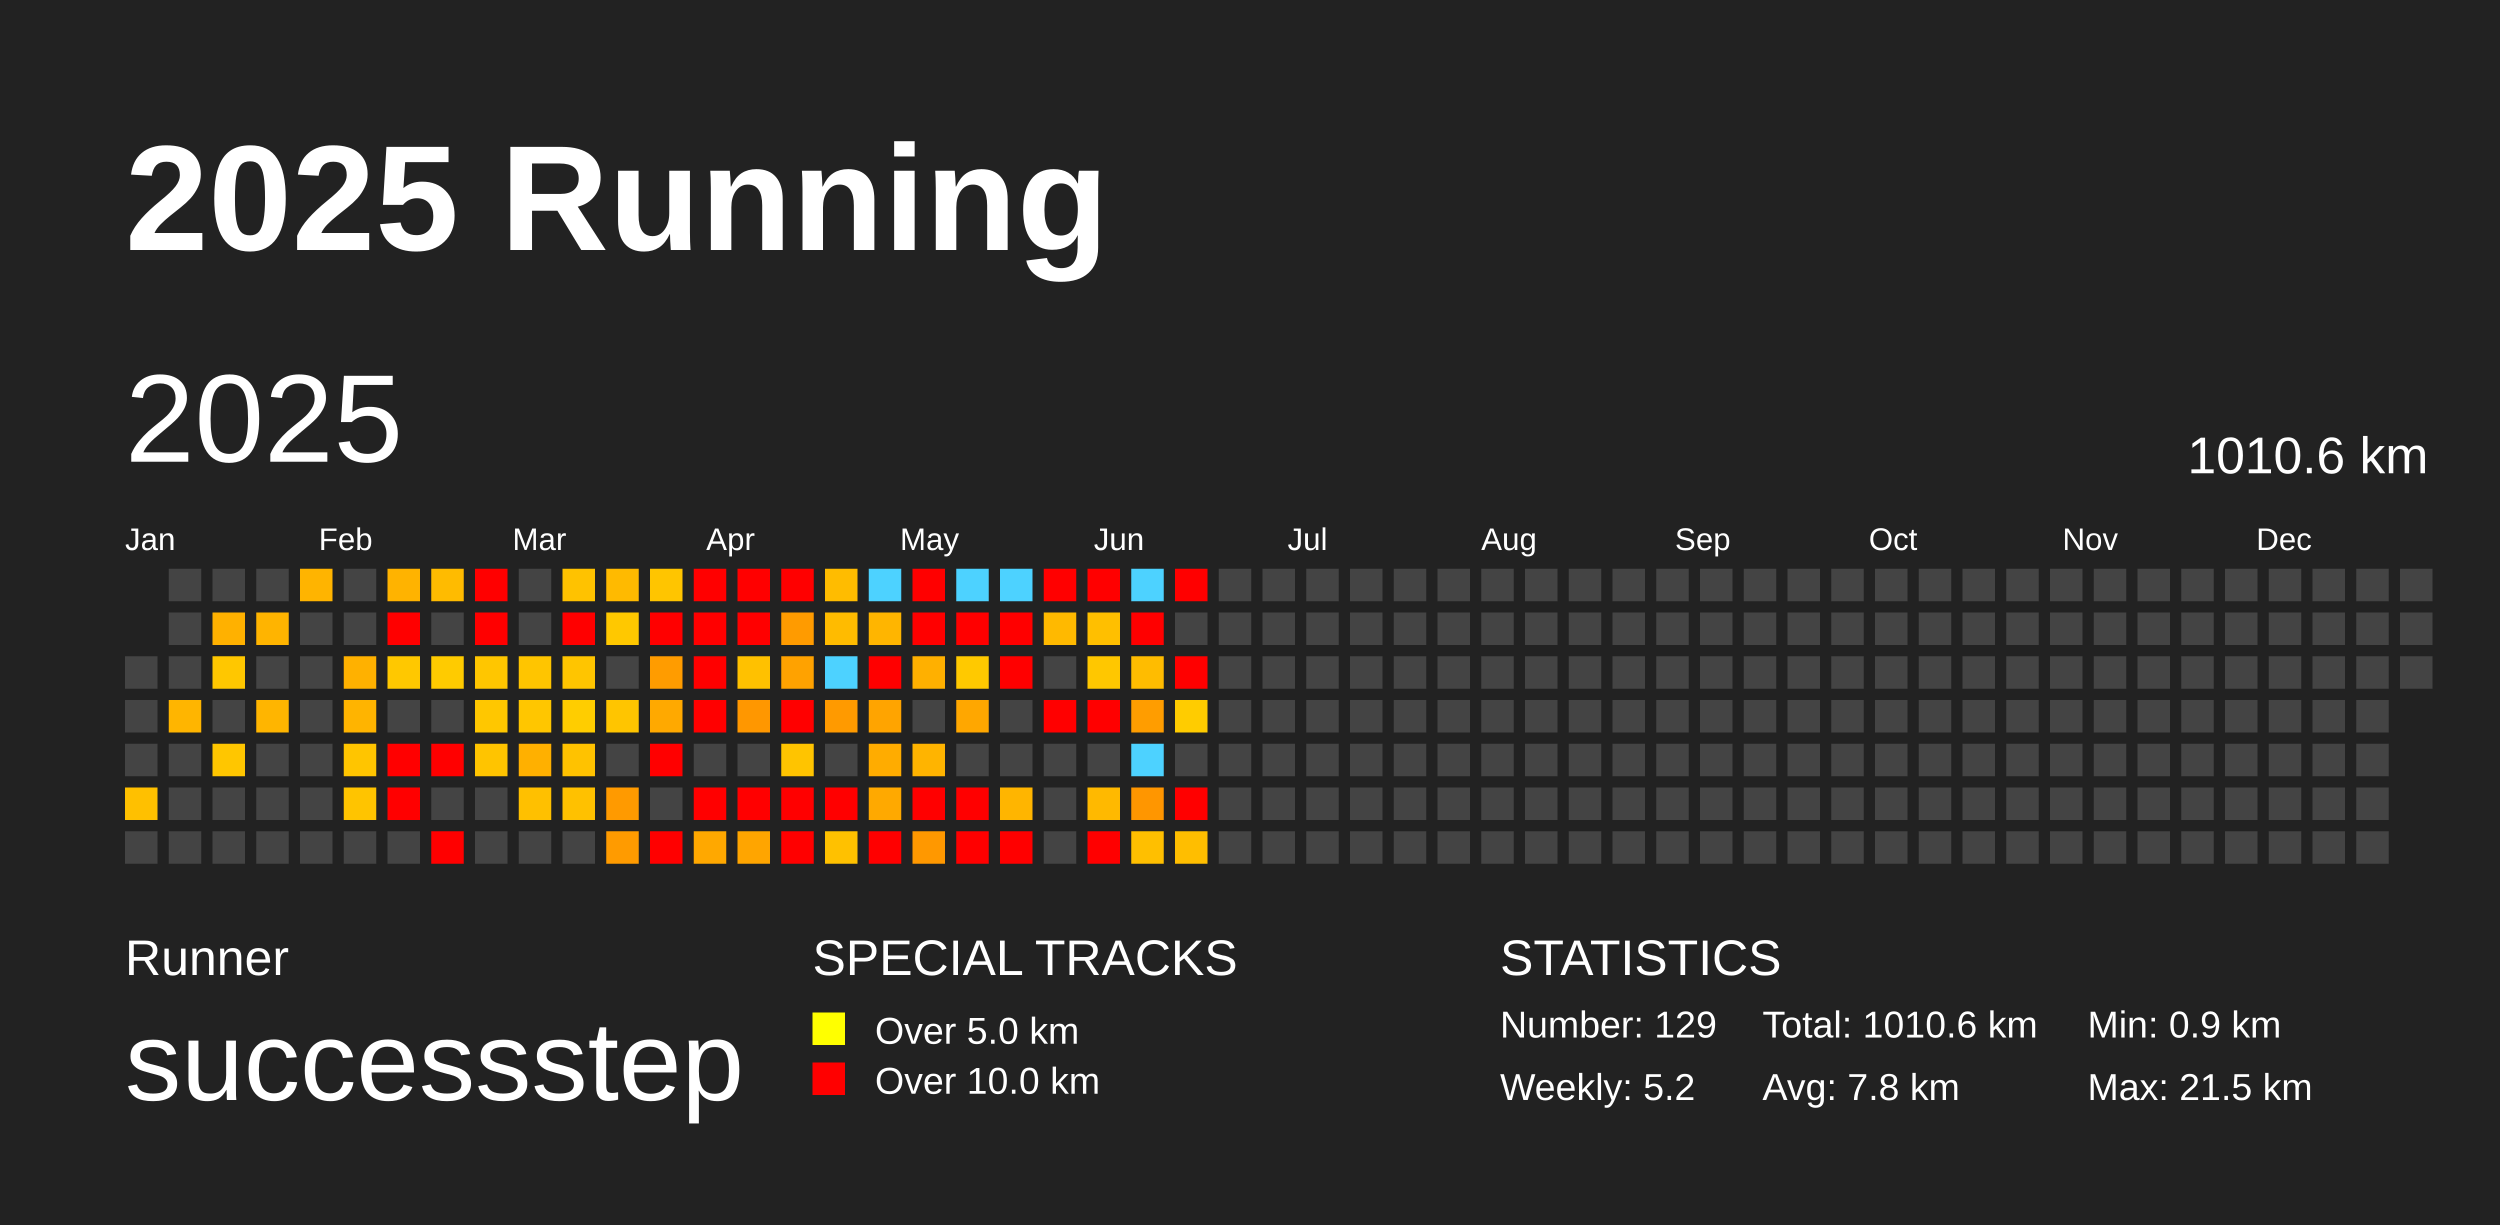
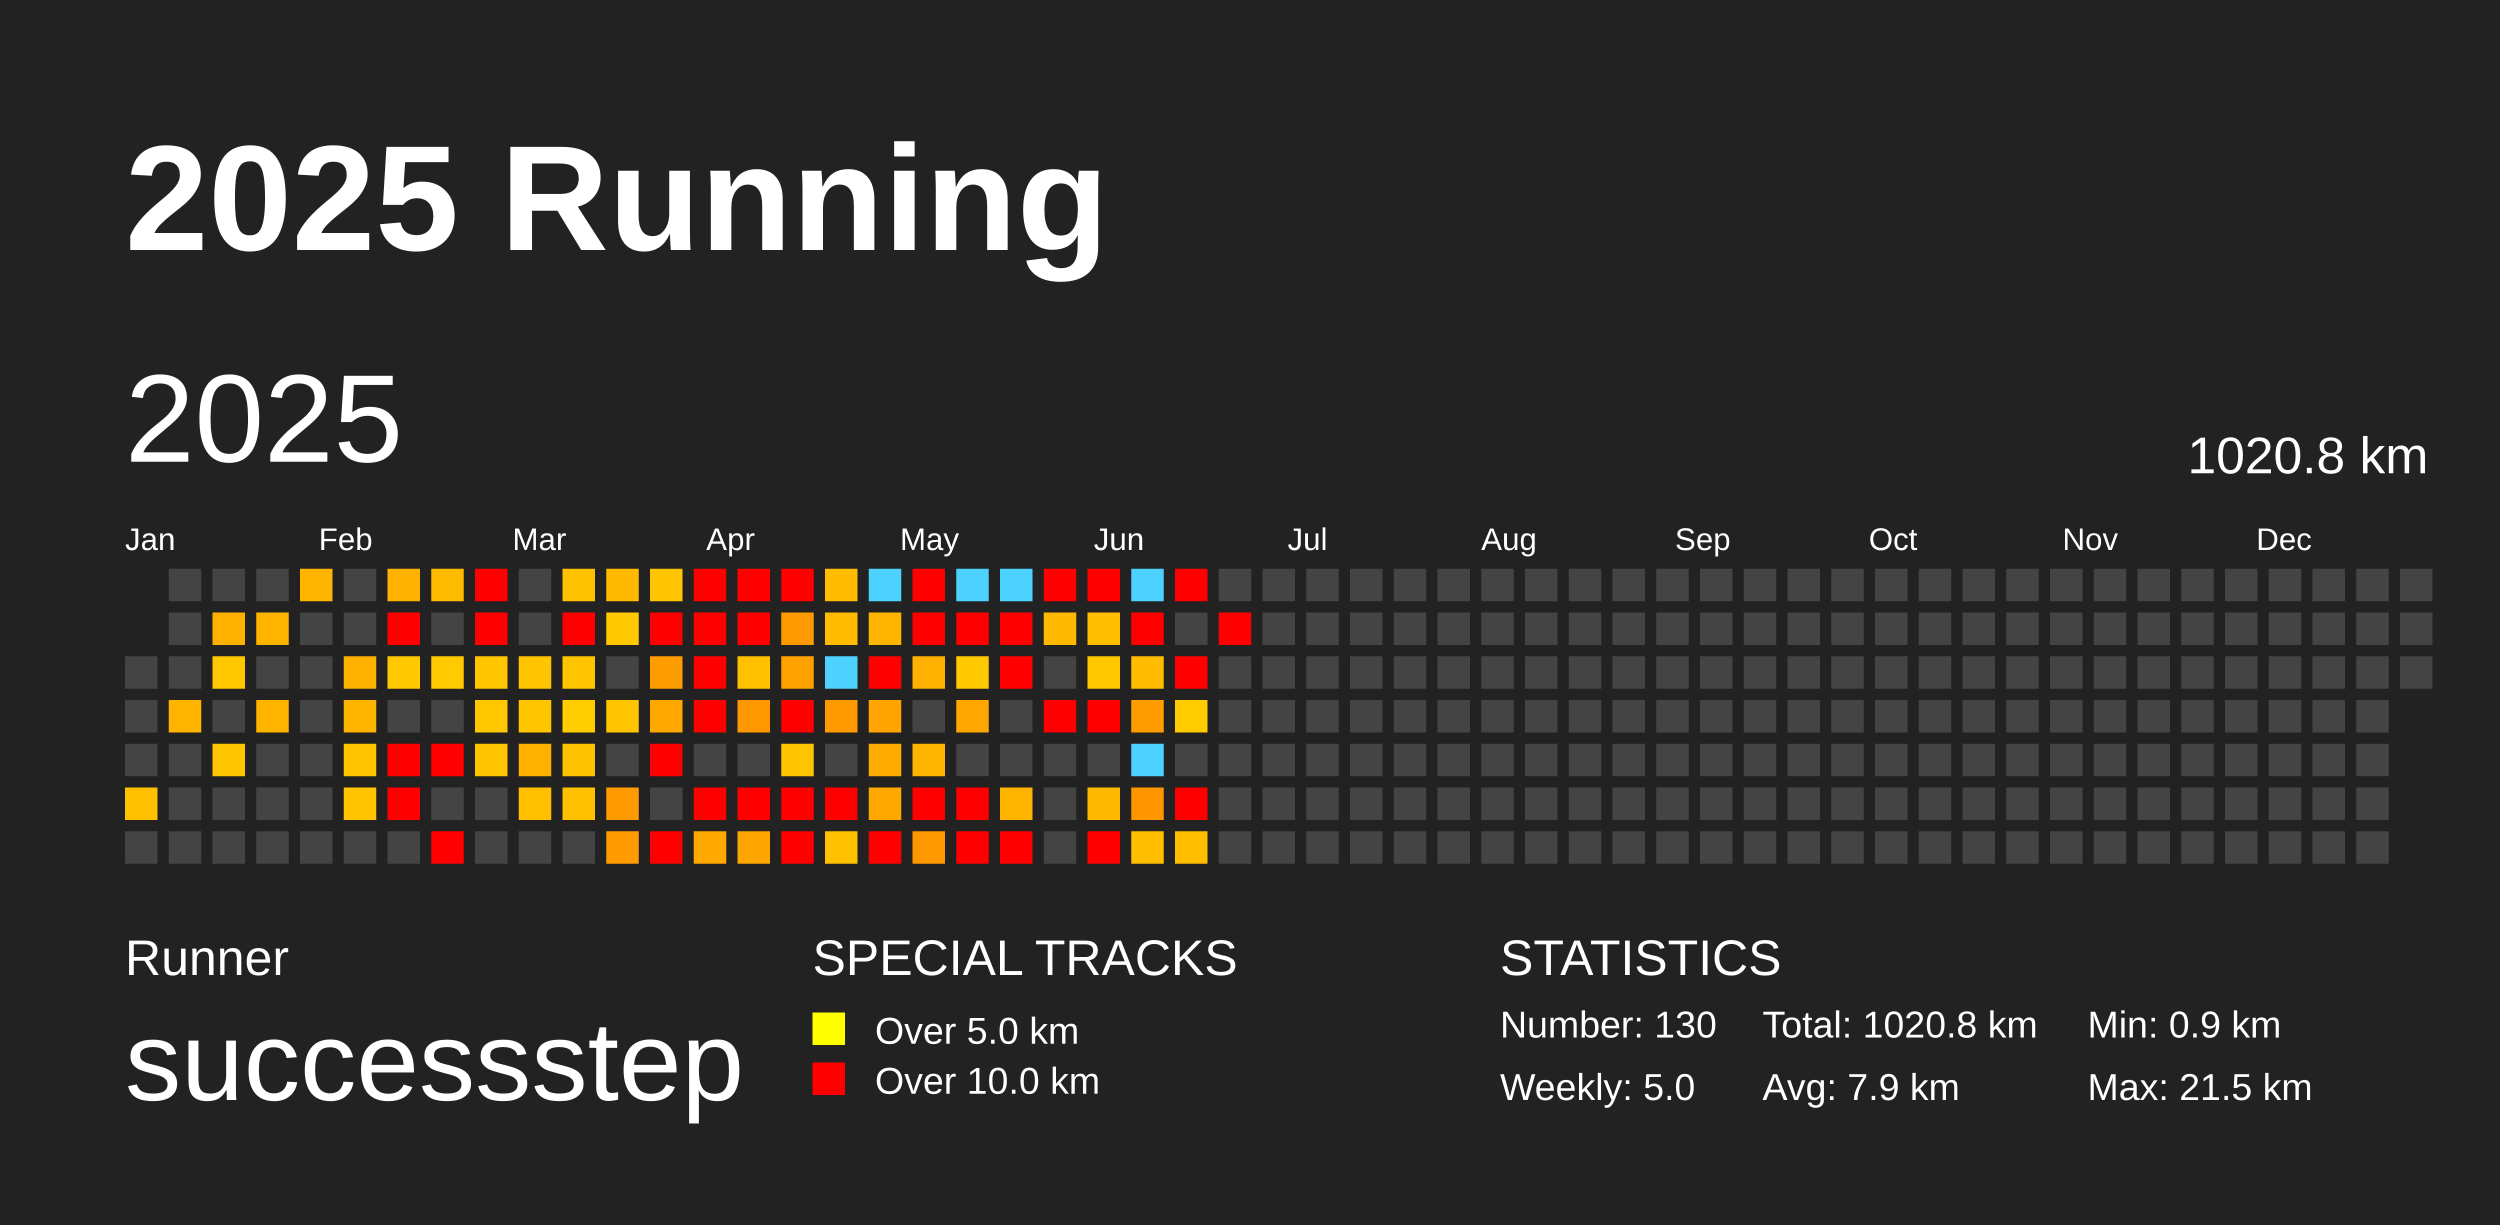
<svg xmlns="http://www.w3.org/2000/svg" baseProfile="full" height="98mm" version="1.1" viewBox="0,0,200,98" width="200mm">
  <defs />
  <rect fill="#222222" height="98" width="200" x="0" y="0" />
  <text fill="#FFFFFF" style="font-size:12px; font-family:Arial; font-weight:bold;" x="10" y="20">2025 Running</text>
  <text fill="#FFFFFF" style="font-size:4px; font-family:Arial" x="10" y="78">Runner</text>
  <text fill="#FFFFFF" style="font-size:9px; font-family:Arial" x="10" y="88">successstep</text>
  <text fill="#FFFFFF" style="font-size:4px; font-family:Arial" x="65" y="78">SPECIAL TRACKS</text>
  <rect fill="yellow" height="2.6" width="2.6" x="65" y="81" />
  <text fill="#FFFFFF" style="font-size:3px; font-family:Arial" x="70" y="83.5">Over 5.0 km</text>
  <rect fill="red" height="2.6" width="2.6" x="65" y="85" />
  <text fill="#FFFFFF" style="font-size:3px; font-family:Arial" x="70" y="87.5">Over 10.0 km</text>
  <text fill="#FFFFFF" style="font-size:4px; font-family:Arial" x="120" y="78">STATISTICS</text>
-   <text fill="#FFFFFF" style="font-size:3px; font-family:Arial" x="120" y="83">Number: 129</text>
-   <text fill="#FFFFFF" style="font-size:3px; font-family:Arial" x="120" y="88">Weekly: 5.2</text>
-   <text fill="#FFFFFF" style="font-size:3px; font-family:Arial" x="141" y="83">Total: 1010.6 km</text>
-   <text fill="#FFFFFF" style="font-size:3px; font-family:Arial" x="141" y="88">Avg: 7.8 km</text>
+   <text fill="#FFFFFF" style="font-size:3px; font-family:Arial" x="120" y="83">Number: 130</text>
+   <text fill="#FFFFFF" style="font-size:3px; font-family:Arial" x="120" y="88">Weekly: 5.0</text>
+   <text fill="#FFFFFF" style="font-size:3px; font-family:Arial" x="141" y="83">Total: 1020.8 km</text>
+   <text fill="#FFFFFF" style="font-size:3px; font-family:Arial" x="141" y="88">Avg: 7.9 km</text>
  <text fill="#FFFFFF" style="font-size:3px; font-family:Arial" x="167" y="83">Min: 0.9 km</text>
  <text fill="#FFFFFF" style="font-size:3px; font-family:Arial" x="167" y="88">Max: 21.5 km</text>
  <text dominant-baseline="hanging" fill="#FFFFFF" style="font-size:10.0px; font-family:Arial;" x="10" y="30">2025</text>
-   <text dominant-baseline="hanging" fill="#FFFFFF" style="font-size:4.125px; font-family:Arial;" x="175" y="35">1010.6 km</text>
+   <text dominant-baseline="hanging" fill="#FFFFFF" style="font-size:4.125px; font-family:Arial;" x="175" y="35">1020.8 km</text>
  <text fill="#FFFFFF" style="font-size:2.5px; font-family:Arial" x="10.0" y="44">Jan</text>
  <text fill="#FFFFFF" style="font-size:2.5px; font-family:Arial" x="25.5" y="44">Feb</text>
  <text fill="#FFFFFF" style="font-size:2.5px; font-family:Arial" x="41.0" y="44">Mar</text>
  <text fill="#FFFFFF" style="font-size:2.5px; font-family:Arial" x="56.5" y="44">Apr</text>
  <text fill="#FFFFFF" style="font-size:2.5px; font-family:Arial" x="72.0" y="44">May</text>
  <text fill="#FFFFFF" style="font-size:2.5px; font-family:Arial" x="87.5" y="44">Jun</text>
  <text fill="#FFFFFF" style="font-size:2.5px; font-family:Arial" x="103.0" y="44">Jul</text>
  <text fill="#FFFFFF" style="font-size:2.5px; font-family:Arial" x="118.5" y="44">Aug</text>
  <text fill="#FFFFFF" style="font-size:2.5px; font-family:Arial" x="134.0" y="44">Sep</text>
  <text fill="#FFFFFF" style="font-size:2.5px; font-family:Arial" x="149.5" y="44">Oct</text>
  <text fill="#FFFFFF" style="font-size:2.5px; font-family:Arial" x="165.0" y="44">Nov</text>
  <text fill="#FFFFFF" style="font-size:2.5px; font-family:Arial" x="180.5" y="44">Dec</text>
  <rect fill="#444444" height="2.6" width="2.6" x="10.0" y="52.5" />
  <rect fill="#444444" height="2.6" width="2.6" x="10.0" y="56.0" />
  <rect fill="#444444" height="2.6" width="2.6" x="10.0" y="59.5" />
  <rect fill="#ffc000" height="2.6" width="2.6" x="10.0" y="63.0" />
  <rect fill="#444444" height="2.6" width="2.6" x="10.0" y="66.5" />
  <rect fill="#444444" height="2.6" width="2.6" x="13.5" y="45.5" />
  <rect fill="#444444" height="2.6" width="2.6" x="13.5" y="49.0" />
  <rect fill="#444444" height="2.6" width="2.6" x="13.5" y="52.5" />
  <rect fill="#ffb500" height="2.6" width="2.6" x="13.5" y="56.0" />
  <rect fill="#444444" height="2.6" width="2.6" x="13.5" y="59.5" />
  <rect fill="#444444" height="2.6" width="2.6" x="13.5" y="63.0" />
  <rect fill="#444444" height="2.6" width="2.6" x="13.5" y="66.5" />
  <rect fill="#444444" height="2.6" width="2.6" x="17.0" y="45.5" />
  <rect fill="#ffb100" height="2.6" width="2.6" x="17.0" y="49.0" />
  <rect fill="#ffc700" height="2.6" width="2.6" x="17.0" y="52.5" />
  <rect fill="#444444" height="2.6" width="2.6" x="17.0" y="56.0" />
  <rect fill="#ffc600" height="2.6" width="2.6" x="17.0" y="59.5" />
  <rect fill="#444444" height="2.6" width="2.6" x="17.0" y="63.0" />
  <rect fill="#444444" height="2.6" width="2.6" x="17.0" y="66.5" />
  <rect fill="#444444" height="2.6" width="2.6" x="20.5" y="45.5" />
  <rect fill="#ffb400" height="2.6" width="2.6" x="20.5" y="49.0" />
  <rect fill="#444444" height="2.6" width="2.6" x="20.5" y="52.5" />
  <rect fill="#ffb500" height="2.6" width="2.6" x="20.5" y="56.0" />
  <rect fill="#444444" height="2.6" width="2.6" x="20.5" y="59.5" />
  <rect fill="#444444" height="2.6" width="2.6" x="20.5" y="63.0" />
  <rect fill="#444444" height="2.6" width="2.6" x="20.5" y="66.5" />
  <rect fill="#ffb400" height="2.6" width="2.6" x="24.0" y="45.5" />
  <rect fill="#444444" height="2.6" width="2.6" x="24.0" y="49.0" />
  <rect fill="#444444" height="2.6" width="2.6" x="24.0" y="52.5" />
  <rect fill="#444444" height="2.6" width="2.6" x="24.0" y="56.0" />
  <rect fill="#444444" height="2.6" width="2.6" x="24.0" y="59.5" />
  <rect fill="#444444" height="2.6" width="2.6" x="24.0" y="63.0" />
  <rect fill="#444444" height="2.6" width="2.6" x="24.0" y="66.5" />
  <rect fill="#444444" height="2.6" width="2.6" x="27.5" y="45.5" />
  <rect fill="#444444" height="2.6" width="2.6" x="27.5" y="49.0" />
  <rect fill="#ffb100" height="2.6" width="2.6" x="27.5" y="52.5" />
  <rect fill="#ffb400" height="2.6" width="2.6" x="27.5" y="56.0" />
  <rect fill="#ffc500" height="2.6" width="2.6" x="27.5" y="59.5" />
  <rect fill="#ffc400" height="2.6" width="2.6" x="27.5" y="63.0" />
  <rect fill="#444444" height="2.6" width="2.6" x="27.5" y="66.5" />
  <rect fill="#ffb300" height="2.6" width="2.6" x="31.0" y="45.5" />
  <rect fill="red" height="2.6" width="2.6" x="31.0" y="49.0" />
  <rect fill="#ffc800" height="2.6" width="2.6" x="31.0" y="52.5" />
  <rect fill="#444444" height="2.6" width="2.6" x="31.0" y="56.0" />
  <rect fill="red" height="2.6" width="2.6" x="31.0" y="59.5" />
  <rect fill="red" height="2.6" width="2.6" x="31.0" y="63.0" />
  <rect fill="#444444" height="2.6" width="2.6" x="31.0" y="66.5" />
  <rect fill="#ffbb00" height="2.6" width="2.6" x="34.5" y="45.5" />
  <rect fill="#444444" height="2.6" width="2.6" x="34.5" y="49.0" />
  <rect fill="#ffcb00" height="2.6" width="2.6" x="34.5" y="52.5" />
  <rect fill="#444444" height="2.6" width="2.6" x="34.5" y="56.0" />
  <rect fill="red" height="2.6" width="2.6" x="34.5" y="59.5" />
  <rect fill="#444444" height="2.6" width="2.6" x="34.5" y="63.0" />
  <rect fill="red" height="2.6" width="2.6" x="34.5" y="66.5" />
  <rect fill="red" height="2.6" width="2.6" x="38.0" y="45.5" />
  <rect fill="red" height="2.6" width="2.6" x="38.0" y="49.0" />
  <rect fill="#ffc600" height="2.6" width="2.6" x="38.0" y="52.5" />
  <rect fill="#ffc700" height="2.6" width="2.6" x="38.0" y="56.0" />
  <rect fill="#ffc400" height="2.6" width="2.6" x="38.0" y="59.5" />
  <rect fill="#444444" height="2.6" width="2.6" x="38.0" y="63.0" />
  <rect fill="#444444" height="2.6" width="2.6" x="38.0" y="66.5" />
  <rect fill="#444444" height="2.6" width="2.6" x="41.5" y="45.5" />
  <rect fill="#444444" height="2.6" width="2.6" x="41.5" y="49.0" />
  <rect fill="#ffc500" height="2.6" width="2.6" x="41.5" y="52.5" />
  <rect fill="#ffc600" height="2.6" width="2.6" x="41.5" y="56.0" />
  <rect fill="#ffb000" height="2.6" width="2.6" x="41.5" y="59.5" />
  <rect fill="#ffc000" height="2.6" width="2.6" x="41.5" y="63.0" />
  <rect fill="#444444" height="2.6" width="2.6" x="41.5" y="66.5" />
  <rect fill="#ffc200" height="2.6" width="2.6" x="45.0" y="45.5" />
  <rect fill="red" height="2.6" width="2.6" x="45.0" y="49.0" />
  <rect fill="#ffc500" height="2.6" width="2.6" x="45.0" y="52.5" />
  <rect fill="#ffcd00" height="2.6" width="2.6" x="45.0" y="56.0" />
  <rect fill="#ffc200" height="2.6" width="2.6" x="45.0" y="59.5" />
  <rect fill="#ffc100" height="2.6" width="2.6" x="45.0" y="63.0" />
  <rect fill="#444444" height="2.6" width="2.6" x="45.0" y="66.5" />
  <rect fill="#ffba00" height="2.6" width="2.6" x="48.5" y="45.5" />
  <rect fill="#ffc800" height="2.6" width="2.6" x="48.5" y="49.0" />
  <rect fill="#444444" height="2.6" width="2.6" x="48.5" y="52.5" />
  <rect fill="#ffc500" height="2.6" width="2.6" x="48.5" y="56.0" />
  <rect fill="#444444" height="2.6" width="2.6" x="48.5" y="59.5" />
  <rect fill="#ff9a00" height="2.6" width="2.6" x="48.5" y="63.0" />
  <rect fill="#ff9b00" height="2.6" width="2.6" x="48.5" y="66.5" />
  <rect fill="#ffc500" height="2.6" width="2.6" x="52.0" y="45.5" />
  <rect fill="red" height="2.6" width="2.6" x="52.0" y="49.0" />
  <rect fill="#ff9c00" height="2.6" width="2.6" x="52.0" y="52.5" />
  <rect fill="#ffa900" height="2.6" width="2.6" x="52.0" y="56.0" />
  <rect fill="red" height="2.6" width="2.6" x="52.0" y="59.5" />
  <rect fill="#444444" height="2.6" width="2.6" x="52.0" y="63.0" />
  <rect fill="red" height="2.6" width="2.6" x="52.0" y="66.5" />
  <rect fill="red" height="2.6" width="2.6" x="55.5" y="45.5" />
  <rect fill="red" height="2.6" width="2.6" x="55.5" y="49.0" />
  <rect fill="red" height="2.6" width="2.6" x="55.5" y="52.5" />
  <rect fill="red" height="2.6" width="2.6" x="55.5" y="56.0" />
  <rect fill="#444444" height="2.6" width="2.6" x="55.5" y="59.5" />
  <rect fill="red" height="2.6" width="2.6" x="55.5" y="63.0" />
  <rect fill="#ffa800" height="2.6" width="2.6" x="55.5" y="66.5" />
  <rect fill="red" height="2.6" width="2.6" x="59.0" y="45.5" />
  <rect fill="red" height="2.6" width="2.6" x="59.0" y="49.0" />
  <rect fill="#ffc100" height="2.6" width="2.6" x="59.0" y="52.5" />
  <rect fill="#ff9700" height="2.6" width="2.6" x="59.0" y="56.0" />
  <rect fill="#444444" height="2.6" width="2.6" x="59.0" y="59.5" />
  <rect fill="red" height="2.6" width="2.6" x="59.0" y="63.0" />
  <rect fill="#ffa500" height="2.6" width="2.6" x="59.0" y="66.5" />
  <rect fill="red" height="2.6" width="2.6" x="62.5" y="45.5" />
  <rect fill="#ff9b00" height="2.6" width="2.6" x="62.5" y="49.0" />
  <rect fill="#ffa200" height="2.6" width="2.6" x="62.5" y="52.5" />
  <rect fill="red" height="2.6" width="2.6" x="62.5" y="56.0" />
  <rect fill="#ffc400" height="2.6" width="2.6" x="62.5" y="59.5" />
  <rect fill="red" height="2.6" width="2.6" x="62.5" y="63.0" />
  <rect fill="red" height="2.6" width="2.6" x="62.5" y="66.5" />
  <rect fill="#ffbc00" height="2.6" width="2.6" x="66.0" y="45.5" />
  <rect fill="#ffbb00" height="2.6" width="2.6" x="66.0" y="49.0" />
  <rect fill="#4dd2ff" height="2.6" width="2.6" x="66.0" y="52.5" />
  <rect fill="#ff9a00" height="2.6" width="2.6" x="66.0" y="56.0" />
  <rect fill="#444444" height="2.6" width="2.6" x="66.0" y="59.5" />
  <rect fill="red" height="2.6" width="2.6" x="66.0" y="63.0" />
  <rect fill="#ffc100" height="2.6" width="2.6" x="66.0" y="66.5" />
  <rect fill="#4dd2ff" height="2.6" width="2.6" x="69.5" y="45.5" />
  <rect fill="#ffb500" height="2.6" width="2.6" x="69.5" y="49.0" />
  <rect fill="red" height="2.6" width="2.6" x="69.5" y="52.5" />
  <rect fill="#ffa400" height="2.6" width="2.6" x="69.5" y="56.0" />
  <rect fill="#ffac00" height="2.6" width="2.6" x="69.5" y="59.5" />
  <rect fill="#ffa900" height="2.6" width="2.6" x="69.5" y="63.0" />
  <rect fill="red" height="2.6" width="2.6" x="69.5" y="66.5" />
  <rect fill="red" height="2.6" width="2.6" x="73.0" y="45.5" />
  <rect fill="red" height="2.6" width="2.6" x="73.0" y="49.0" />
  <rect fill="#ffb000" height="2.6" width="2.6" x="73.0" y="52.5" />
  <rect fill="#444444" height="2.6" width="2.6" x="73.0" y="56.0" />
  <rect fill="#ffb400" height="2.6" width="2.6" x="73.0" y="59.5" />
  <rect fill="red" height="2.6" width="2.6" x="73.0" y="63.0" />
  <rect fill="#ff9800" height="2.6" width="2.6" x="73.0" y="66.5" />
  <rect fill="#4dd2ff" height="2.6" width="2.6" x="76.5" y="45.5" />
  <rect fill="red" height="2.6" width="2.6" x="76.5" y="49.0" />
  <rect fill="#ffc900" height="2.6" width="2.6" x="76.5" y="52.5" />
  <rect fill="#ffa700" height="2.6" width="2.6" x="76.5" y="56.0" />
  <rect fill="#444444" height="2.6" width="2.6" x="76.5" y="59.5" />
  <rect fill="red" height="2.6" width="2.6" x="76.5" y="63.0" />
  <rect fill="red" height="2.6" width="2.6" x="76.5" y="66.5" />
  <rect fill="#4dd2ff" height="2.6" width="2.6" x="80.0" y="45.5" />
  <rect fill="red" height="2.6" width="2.6" x="80.0" y="49.0" />
  <rect fill="red" height="2.6" width="2.6" x="80.0" y="52.5" />
  <rect fill="#444444" height="2.6" width="2.6" x="80.0" y="56.0" />
  <rect fill="#444444" height="2.6" width="2.6" x="80.0" y="59.5" />
  <rect fill="#ffb500" height="2.6" width="2.6" x="80.0" y="63.0" />
  <rect fill="red" height="2.6" width="2.6" x="80.0" y="66.5" />
  <rect fill="red" height="2.6" width="2.6" x="83.5" y="45.5" />
  <rect fill="#ffb900" height="2.6" width="2.6" x="83.5" y="49.0" />
  <rect fill="#444444" height="2.6" width="2.6" x="83.5" y="52.5" />
  <rect fill="red" height="2.6" width="2.6" x="83.5" y="56.0" />
  <rect fill="#444444" height="2.6" width="2.6" x="83.5" y="59.5" />
  <rect fill="#444444" height="2.6" width="2.6" x="83.5" y="63.0" />
  <rect fill="#444444" height="2.6" width="2.6" x="83.5" y="66.5" />
  <rect fill="red" height="2.6" width="2.6" x="87.0" y="45.5" />
  <rect fill="#ffbf00" height="2.6" width="2.6" x="87.0" y="49.0" />
  <rect fill="#ffc700" height="2.6" width="2.6" x="87.0" y="52.5" />
  <rect fill="red" height="2.6" width="2.6" x="87.0" y="56.0" />
  <rect fill="#444444" height="2.6" width="2.6" x="87.0" y="59.5" />
  <rect fill="#ffb900" height="2.6" width="2.6" x="87.0" y="63.0" />
  <rect fill="red" height="2.6" width="2.6" x="87.0" y="66.5" />
  <rect fill="#4dd2ff" height="2.6" width="2.6" x="90.5" y="45.5" />
  <rect fill="red" height="2.6" width="2.6" x="90.5" y="49.0" />
  <rect fill="#ffbc00" height="2.6" width="2.6" x="90.5" y="52.5" />
  <rect fill="#ff9d00" height="2.6" width="2.6" x="90.5" y="56.0" />
  <rect fill="#4dd2ff" height="2.6" width="2.6" x="90.5" y="59.5" />
  <rect fill="#ff9600" height="2.6" width="2.6" x="90.5" y="63.0" />
  <rect fill="#ffbf00" height="2.6" width="2.6" x="90.5" y="66.5" />
  <rect fill="red" height="2.6" width="2.6" x="94.0" y="45.5" />
  <rect fill="#444444" height="2.6" width="2.6" x="94.0" y="49.0" />
  <rect fill="red" height="2.6" width="2.6" x="94.0" y="52.5" />
  <rect fill="#ffcc00" height="2.6" width="2.6" x="94.0" y="56.0" />
  <rect fill="#444444" height="2.6" width="2.6" x="94.0" y="59.5" />
  <rect fill="red" height="2.6" width="2.6" x="94.0" y="63.0" />
  <rect fill="#ffbe00" height="2.6" width="2.6" x="94.0" y="66.5" />
  <rect fill="#444444" height="2.6" width="2.6" x="97.5" y="45.5" />
-   <rect fill="#444444" height="2.6" width="2.6" x="97.5" y="49.0" />
+   <rect fill="red" height="2.6" width="2.6" x="97.5" y="49.0" />
  <rect fill="#444444" height="2.6" width="2.6" x="97.5" y="52.5" />
  <rect fill="#444444" height="2.6" width="2.6" x="97.5" y="56.0" />
  <rect fill="#444444" height="2.6" width="2.6" x="97.5" y="59.5" />
  <rect fill="#444444" height="2.6" width="2.6" x="97.5" y="63.0" />
  <rect fill="#444444" height="2.6" width="2.6" x="97.5" y="66.5" />
  <rect fill="#444444" height="2.6" width="2.6" x="101.0" y="45.5" />
  <rect fill="#444444" height="2.6" width="2.6" x="101.0" y="49.0" />
  <rect fill="#444444" height="2.6" width="2.6" x="101.0" y="52.5" />
  <rect fill="#444444" height="2.6" width="2.6" x="101.0" y="56.0" />
  <rect fill="#444444" height="2.6" width="2.6" x="101.0" y="59.5" />
  <rect fill="#444444" height="2.6" width="2.6" x="101.0" y="63.0" />
  <rect fill="#444444" height="2.6" width="2.6" x="101.0" y="66.5" />
  <rect fill="#444444" height="2.6" width="2.6" x="104.5" y="45.5" />
  <rect fill="#444444" height="2.6" width="2.6" x="104.5" y="49.0" />
  <rect fill="#444444" height="2.6" width="2.6" x="104.5" y="52.5" />
  <rect fill="#444444" height="2.6" width="2.6" x="104.5" y="56.0" />
  <rect fill="#444444" height="2.6" width="2.6" x="104.5" y="59.5" />
  <rect fill="#444444" height="2.6" width="2.6" x="104.5" y="63.0" />
  <rect fill="#444444" height="2.6" width="2.6" x="104.5" y="66.5" />
  <rect fill="#444444" height="2.6" width="2.6" x="108.0" y="45.5" />
  <rect fill="#444444" height="2.6" width="2.6" x="108.0" y="49.0" />
  <rect fill="#444444" height="2.6" width="2.6" x="108.0" y="52.5" />
  <rect fill="#444444" height="2.6" width="2.6" x="108.0" y="56.0" />
  <rect fill="#444444" height="2.6" width="2.6" x="108.0" y="59.5" />
  <rect fill="#444444" height="2.6" width="2.6" x="108.0" y="63.0" />
  <rect fill="#444444" height="2.6" width="2.6" x="108.0" y="66.5" />
  <rect fill="#444444" height="2.6" width="2.6" x="111.5" y="45.5" />
  <rect fill="#444444" height="2.6" width="2.6" x="111.5" y="49.0" />
  <rect fill="#444444" height="2.6" width="2.6" x="111.5" y="52.5" />
  <rect fill="#444444" height="2.6" width="2.6" x="111.5" y="56.0" />
  <rect fill="#444444" height="2.6" width="2.6" x="111.5" y="59.5" />
  <rect fill="#444444" height="2.6" width="2.6" x="111.5" y="63.0" />
  <rect fill="#444444" height="2.6" width="2.6" x="111.5" y="66.5" />
  <rect fill="#444444" height="2.6" width="2.6" x="115.0" y="45.5" />
  <rect fill="#444444" height="2.6" width="2.6" x="115.0" y="49.0" />
  <rect fill="#444444" height="2.6" width="2.6" x="115.0" y="52.5" />
  <rect fill="#444444" height="2.6" width="2.6" x="115.0" y="56.0" />
  <rect fill="#444444" height="2.6" width="2.6" x="115.0" y="59.5" />
  <rect fill="#444444" height="2.6" width="2.6" x="115.0" y="63.0" />
  <rect fill="#444444" height="2.6" width="2.6" x="115.0" y="66.5" />
  <rect fill="#444444" height="2.6" width="2.6" x="118.5" y="45.5" />
  <rect fill="#444444" height="2.6" width="2.6" x="118.5" y="49.0" />
  <rect fill="#444444" height="2.6" width="2.6" x="118.5" y="52.5" />
  <rect fill="#444444" height="2.6" width="2.6" x="118.5" y="56.0" />
  <rect fill="#444444" height="2.6" width="2.6" x="118.5" y="59.5" />
  <rect fill="#444444" height="2.6" width="2.6" x="118.5" y="63.0" />
  <rect fill="#444444" height="2.6" width="2.6" x="118.5" y="66.5" />
  <rect fill="#444444" height="2.6" width="2.6" x="122.0" y="45.5" />
  <rect fill="#444444" height="2.6" width="2.6" x="122.0" y="49.0" />
  <rect fill="#444444" height="2.6" width="2.6" x="122.0" y="52.5" />
  <rect fill="#444444" height="2.6" width="2.6" x="122.0" y="56.0" />
  <rect fill="#444444" height="2.6" width="2.6" x="122.0" y="59.5" />
  <rect fill="#444444" height="2.6" width="2.6" x="122.0" y="63.0" />
  <rect fill="#444444" height="2.6" width="2.6" x="122.0" y="66.5" />
  <rect fill="#444444" height="2.6" width="2.6" x="125.5" y="45.5" />
  <rect fill="#444444" height="2.6" width="2.6" x="125.5" y="49.0" />
  <rect fill="#444444" height="2.6" width="2.6" x="125.5" y="52.5" />
  <rect fill="#444444" height="2.6" width="2.6" x="125.5" y="56.0" />
  <rect fill="#444444" height="2.6" width="2.6" x="125.5" y="59.5" />
  <rect fill="#444444" height="2.6" width="2.6" x="125.5" y="63.0" />
  <rect fill="#444444" height="2.6" width="2.6" x="125.5" y="66.5" />
  <rect fill="#444444" height="2.6" width="2.6" x="129.0" y="45.5" />
  <rect fill="#444444" height="2.6" width="2.6" x="129.0" y="49.0" />
  <rect fill="#444444" height="2.6" width="2.6" x="129.0" y="52.5" />
  <rect fill="#444444" height="2.6" width="2.6" x="129.0" y="56.0" />
  <rect fill="#444444" height="2.6" width="2.6" x="129.0" y="59.5" />
  <rect fill="#444444" height="2.6" width="2.6" x="129.0" y="63.0" />
  <rect fill="#444444" height="2.6" width="2.6" x="129.0" y="66.5" />
  <rect fill="#444444" height="2.6" width="2.6" x="132.5" y="45.5" />
  <rect fill="#444444" height="2.6" width="2.6" x="132.5" y="49.0" />
  <rect fill="#444444" height="2.6" width="2.6" x="132.5" y="52.5" />
  <rect fill="#444444" height="2.6" width="2.6" x="132.5" y="56.0" />
  <rect fill="#444444" height="2.6" width="2.6" x="132.5" y="59.5" />
  <rect fill="#444444" height="2.6" width="2.6" x="132.5" y="63.0" />
  <rect fill="#444444" height="2.6" width="2.6" x="132.5" y="66.5" />
  <rect fill="#444444" height="2.6" width="2.6" x="136.0" y="45.5" />
  <rect fill="#444444" height="2.6" width="2.6" x="136.0" y="49.0" />
  <rect fill="#444444" height="2.6" width="2.6" x="136.0" y="52.5" />
  <rect fill="#444444" height="2.6" width="2.6" x="136.0" y="56.0" />
  <rect fill="#444444" height="2.6" width="2.6" x="136.0" y="59.5" />
  <rect fill="#444444" height="2.6" width="2.6" x="136.0" y="63.0" />
  <rect fill="#444444" height="2.6" width="2.6" x="136.0" y="66.5" />
  <rect fill="#444444" height="2.6" width="2.6" x="139.5" y="45.5" />
  <rect fill="#444444" height="2.6" width="2.6" x="139.5" y="49.0" />
  <rect fill="#444444" height="2.6" width="2.6" x="139.5" y="52.5" />
  <rect fill="#444444" height="2.6" width="2.6" x="139.5" y="56.0" />
  <rect fill="#444444" height="2.6" width="2.6" x="139.5" y="59.5" />
  <rect fill="#444444" height="2.6" width="2.6" x="139.5" y="63.0" />
  <rect fill="#444444" height="2.6" width="2.6" x="139.5" y="66.5" />
  <rect fill="#444444" height="2.6" width="2.6" x="143.0" y="45.5" />
  <rect fill="#444444" height="2.6" width="2.6" x="143.0" y="49.0" />
  <rect fill="#444444" height="2.6" width="2.6" x="143.0" y="52.5" />
  <rect fill="#444444" height="2.6" width="2.6" x="143.0" y="56.0" />
  <rect fill="#444444" height="2.6" width="2.6" x="143.0" y="59.5" />
  <rect fill="#444444" height="2.6" width="2.6" x="143.0" y="63.0" />
  <rect fill="#444444" height="2.6" width="2.6" x="143.0" y="66.5" />
  <rect fill="#444444" height="2.6" width="2.6" x="146.5" y="45.5" />
  <rect fill="#444444" height="2.6" width="2.6" x="146.5" y="49.0" />
  <rect fill="#444444" height="2.6" width="2.6" x="146.5" y="52.5" />
  <rect fill="#444444" height="2.6" width="2.6" x="146.5" y="56.0" />
  <rect fill="#444444" height="2.6" width="2.6" x="146.5" y="59.5" />
  <rect fill="#444444" height="2.6" width="2.6" x="146.5" y="63.0" />
  <rect fill="#444444" height="2.6" width="2.6" x="146.5" y="66.5" />
  <rect fill="#444444" height="2.6" width="2.6" x="150.0" y="45.5" />
  <rect fill="#444444" height="2.6" width="2.6" x="150.0" y="49.0" />
  <rect fill="#444444" height="2.6" width="2.6" x="150.0" y="52.5" />
  <rect fill="#444444" height="2.6" width="2.6" x="150.0" y="56.0" />
  <rect fill="#444444" height="2.6" width="2.6" x="150.0" y="59.5" />
  <rect fill="#444444" height="2.6" width="2.6" x="150.0" y="63.0" />
  <rect fill="#444444" height="2.6" width="2.6" x="150.0" y="66.5" />
  <rect fill="#444444" height="2.6" width="2.6" x="153.5" y="45.5" />
  <rect fill="#444444" height="2.6" width="2.6" x="153.5" y="49.0" />
  <rect fill="#444444" height="2.6" width="2.6" x="153.5" y="52.5" />
  <rect fill="#444444" height="2.6" width="2.6" x="153.5" y="56.0" />
  <rect fill="#444444" height="2.6" width="2.6" x="153.5" y="59.5" />
  <rect fill="#444444" height="2.6" width="2.6" x="153.5" y="63.0" />
  <rect fill="#444444" height="2.6" width="2.6" x="153.5" y="66.5" />
  <rect fill="#444444" height="2.6" width="2.6" x="157.0" y="45.5" />
  <rect fill="#444444" height="2.6" width="2.6" x="157.0" y="49.0" />
  <rect fill="#444444" height="2.6" width="2.6" x="157.0" y="52.5" />
  <rect fill="#444444" height="2.6" width="2.6" x="157.0" y="56.0" />
  <rect fill="#444444" height="2.6" width="2.6" x="157.0" y="59.5" />
  <rect fill="#444444" height="2.6" width="2.6" x="157.0" y="63.0" />
  <rect fill="#444444" height="2.6" width="2.6" x="157.0" y="66.5" />
  <rect fill="#444444" height="2.6" width="2.6" x="160.5" y="45.5" />
  <rect fill="#444444" height="2.6" width="2.6" x="160.5" y="49.0" />
  <rect fill="#444444" height="2.6" width="2.6" x="160.5" y="52.5" />
  <rect fill="#444444" height="2.6" width="2.6" x="160.5" y="56.0" />
  <rect fill="#444444" height="2.6" width="2.6" x="160.5" y="59.5" />
  <rect fill="#444444" height="2.6" width="2.6" x="160.5" y="63.0" />
  <rect fill="#444444" height="2.6" width="2.6" x="160.5" y="66.5" />
  <rect fill="#444444" height="2.6" width="2.6" x="164.0" y="45.5" />
  <rect fill="#444444" height="2.6" width="2.6" x="164.0" y="49.0" />
  <rect fill="#444444" height="2.6" width="2.6" x="164.0" y="52.5" />
  <rect fill="#444444" height="2.6" width="2.6" x="164.0" y="56.0" />
  <rect fill="#444444" height="2.6" width="2.6" x="164.0" y="59.5" />
  <rect fill="#444444" height="2.6" width="2.6" x="164.0" y="63.0" />
  <rect fill="#444444" height="2.6" width="2.6" x="164.0" y="66.5" />
  <rect fill="#444444" height="2.6" width="2.6" x="167.5" y="45.5" />
  <rect fill="#444444" height="2.6" width="2.6" x="167.5" y="49.0" />
  <rect fill="#444444" height="2.6" width="2.6" x="167.5" y="52.5" />
  <rect fill="#444444" height="2.6" width="2.6" x="167.5" y="56.0" />
  <rect fill="#444444" height="2.6" width="2.6" x="167.5" y="59.5" />
  <rect fill="#444444" height="2.6" width="2.6" x="167.5" y="63.0" />
  <rect fill="#444444" height="2.6" width="2.6" x="167.5" y="66.5" />
  <rect fill="#444444" height="2.6" width="2.6" x="171.0" y="45.5" />
  <rect fill="#444444" height="2.6" width="2.6" x="171.0" y="49.0" />
  <rect fill="#444444" height="2.6" width="2.6" x="171.0" y="52.5" />
  <rect fill="#444444" height="2.6" width="2.6" x="171.0" y="56.0" />
  <rect fill="#444444" height="2.6" width="2.6" x="171.0" y="59.5" />
  <rect fill="#444444" height="2.6" width="2.6" x="171.0" y="63.0" />
  <rect fill="#444444" height="2.6" width="2.6" x="171.0" y="66.5" />
  <rect fill="#444444" height="2.6" width="2.6" x="174.5" y="45.5" />
  <rect fill="#444444" height="2.6" width="2.6" x="174.5" y="49.0" />
  <rect fill="#444444" height="2.6" width="2.6" x="174.5" y="52.5" />
  <rect fill="#444444" height="2.6" width="2.6" x="174.5" y="56.0" />
  <rect fill="#444444" height="2.6" width="2.6" x="174.5" y="59.5" />
  <rect fill="#444444" height="2.6" width="2.6" x="174.5" y="63.0" />
  <rect fill="#444444" height="2.6" width="2.6" x="174.5" y="66.5" />
  <rect fill="#444444" height="2.6" width="2.6" x="178.0" y="45.5" />
  <rect fill="#444444" height="2.6" width="2.6" x="178.0" y="49.0" />
  <rect fill="#444444" height="2.6" width="2.6" x="178.0" y="52.5" />
  <rect fill="#444444" height="2.6" width="2.6" x="178.0" y="56.0" />
  <rect fill="#444444" height="2.6" width="2.6" x="178.0" y="59.5" />
  <rect fill="#444444" height="2.6" width="2.6" x="178.0" y="63.0" />
  <rect fill="#444444" height="2.6" width="2.6" x="178.0" y="66.5" />
  <rect fill="#444444" height="2.6" width="2.6" x="181.5" y="45.5" />
  <rect fill="#444444" height="2.6" width="2.6" x="181.5" y="49.0" />
  <rect fill="#444444" height="2.6" width="2.6" x="181.5" y="52.5" />
  <rect fill="#444444" height="2.6" width="2.6" x="181.5" y="56.0" />
  <rect fill="#444444" height="2.6" width="2.6" x="181.5" y="59.5" />
  <rect fill="#444444" height="2.6" width="2.6" x="181.5" y="63.0" />
  <rect fill="#444444" height="2.6" width="2.6" x="181.5" y="66.5" />
  <rect fill="#444444" height="2.6" width="2.6" x="185.0" y="45.5" />
  <rect fill="#444444" height="2.6" width="2.6" x="185.0" y="49.0" />
  <rect fill="#444444" height="2.6" width="2.6" x="185.0" y="52.5" />
  <rect fill="#444444" height="2.6" width="2.6" x="185.0" y="56.0" />
  <rect fill="#444444" height="2.6" width="2.6" x="185.0" y="59.5" />
  <rect fill="#444444" height="2.6" width="2.6" x="185.0" y="63.0" />
  <rect fill="#444444" height="2.6" width="2.6" x="185.0" y="66.5" />
  <rect fill="#444444" height="2.6" width="2.6" x="188.5" y="45.5" />
  <rect fill="#444444" height="2.6" width="2.6" x="188.5" y="49.0" />
  <rect fill="#444444" height="2.6" width="2.6" x="188.5" y="52.5" />
  <rect fill="#444444" height="2.6" width="2.6" x="188.5" y="56.0" />
  <rect fill="#444444" height="2.6" width="2.6" x="188.5" y="59.5" />
  <rect fill="#444444" height="2.6" width="2.6" x="188.5" y="63.0" />
  <rect fill="#444444" height="2.6" width="2.6" x="188.5" y="66.5" />
  <rect fill="#444444" height="2.6" width="2.6" x="192.0" y="45.5" />
  <rect fill="#444444" height="2.6" width="2.6" x="192.0" y="49.0" />
  <rect fill="#444444" height="2.6" width="2.6" x="192.0" y="52.5" />
</svg>
